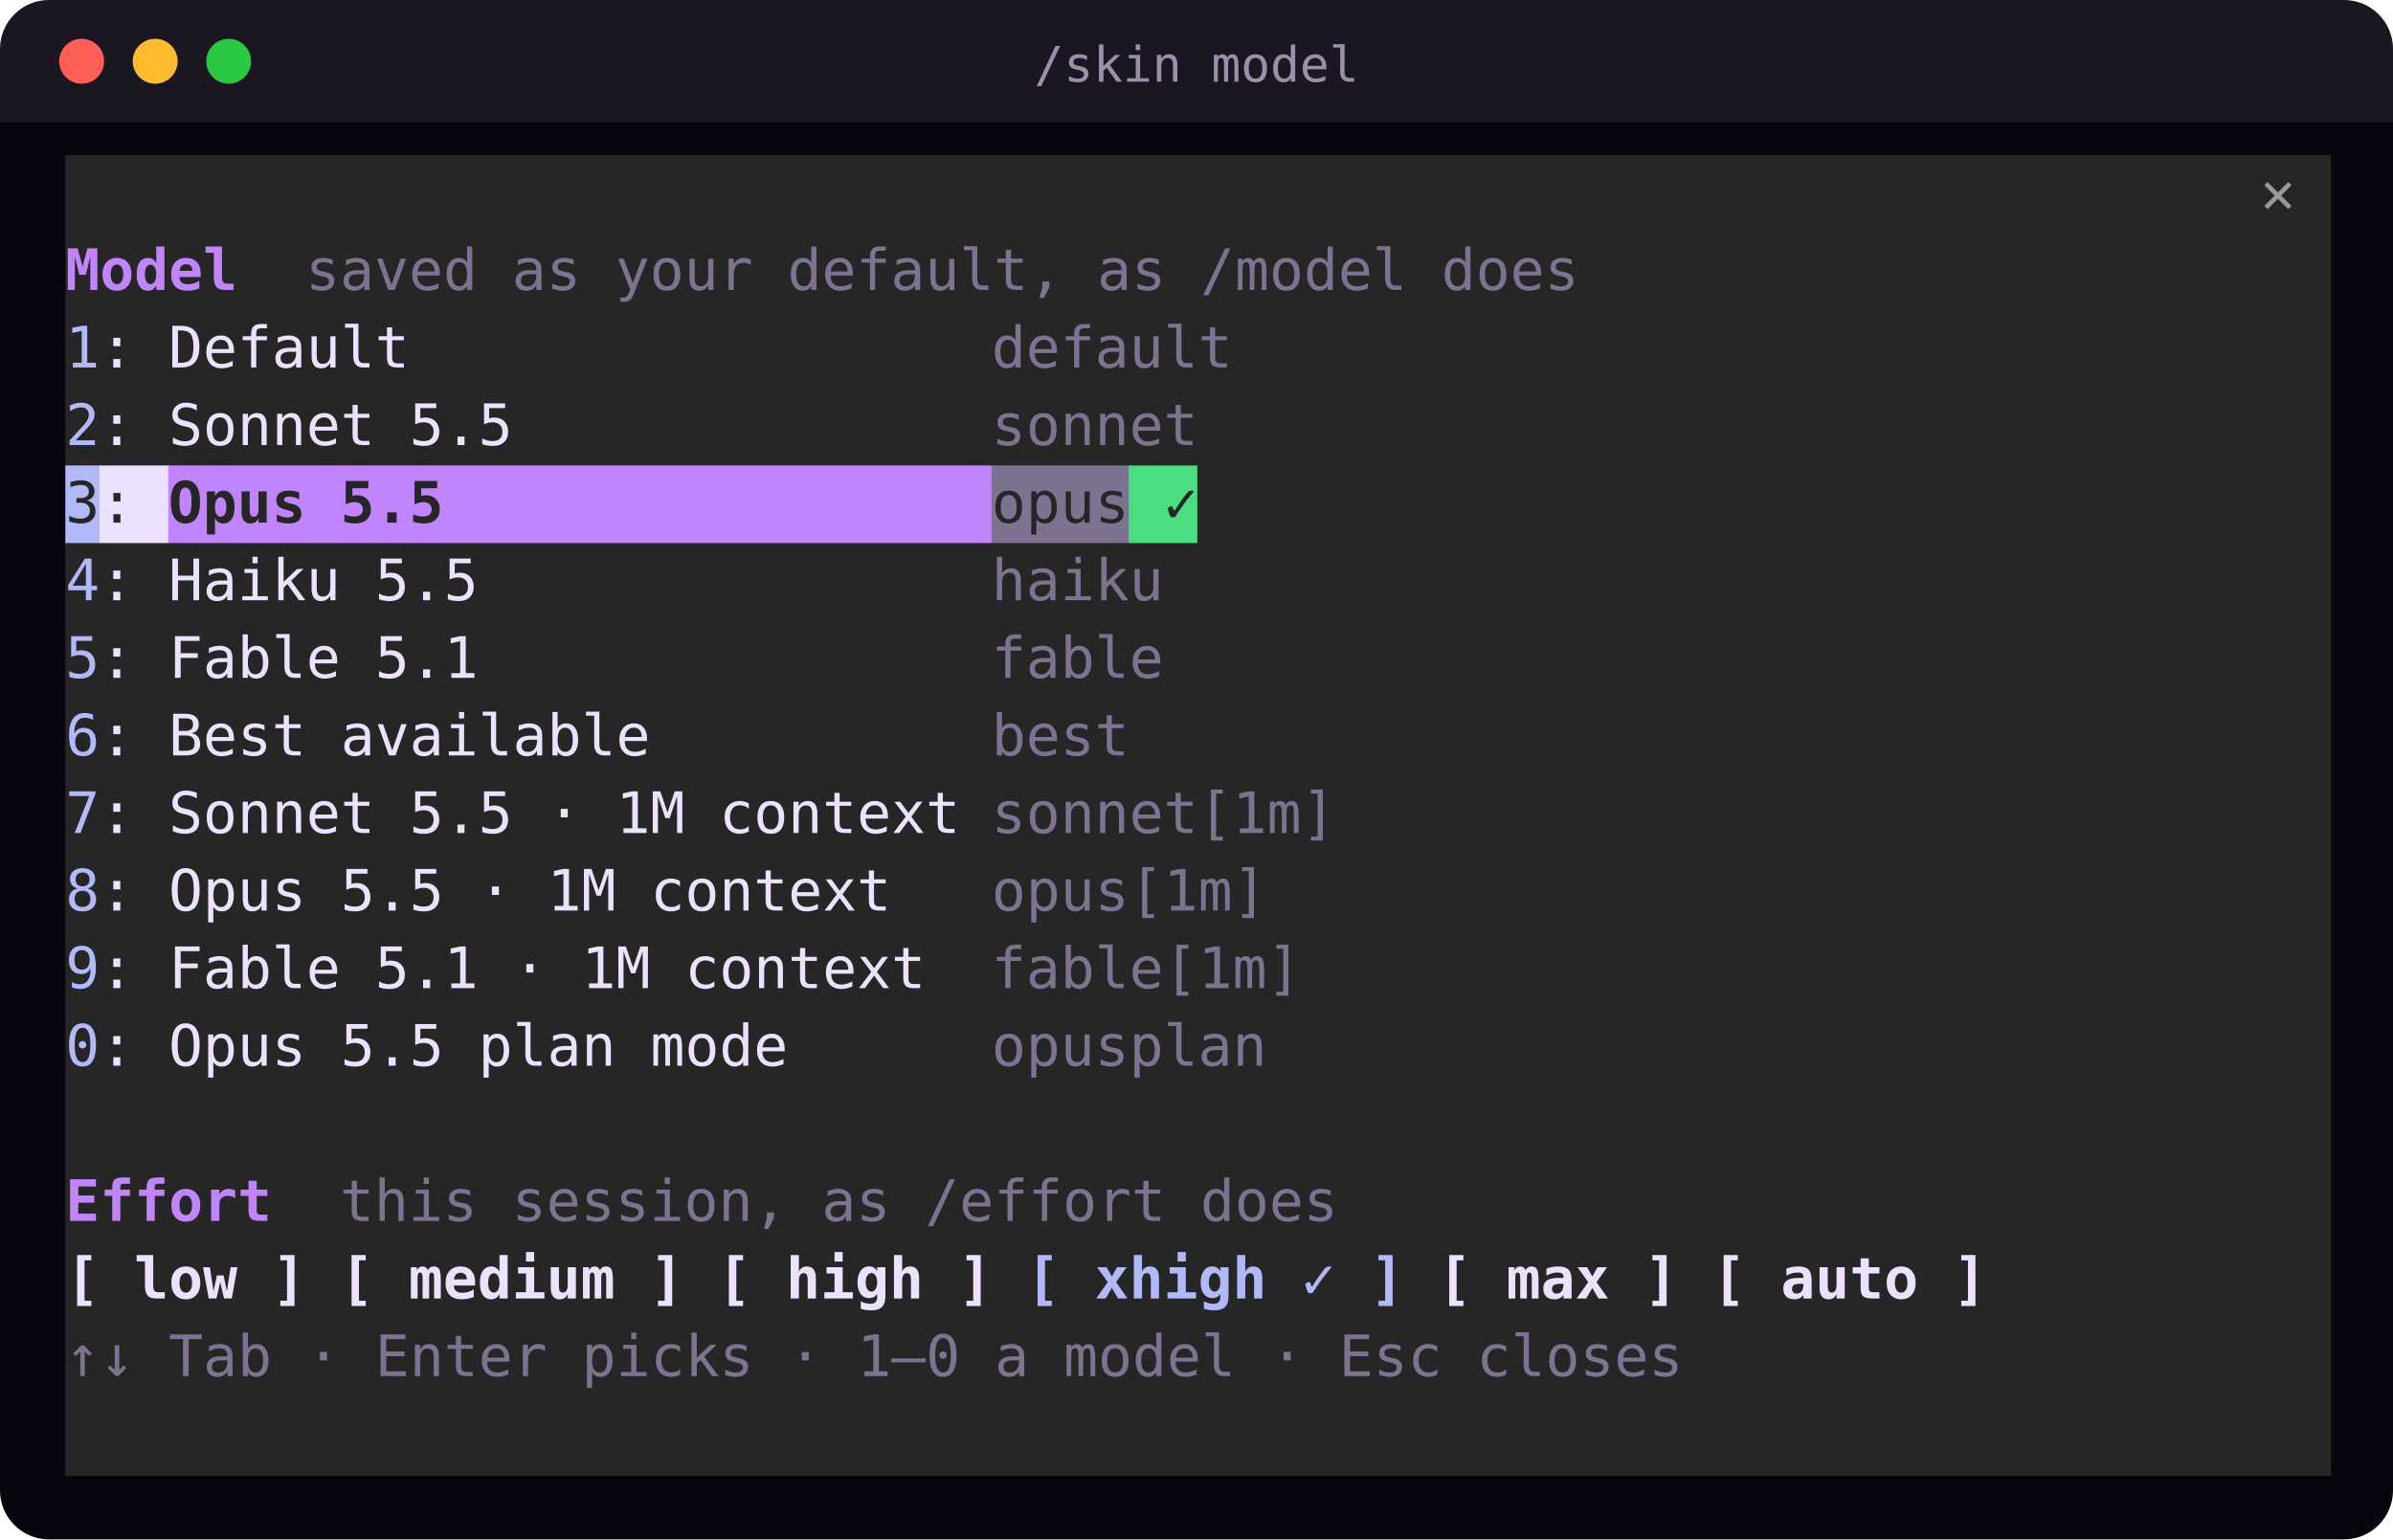
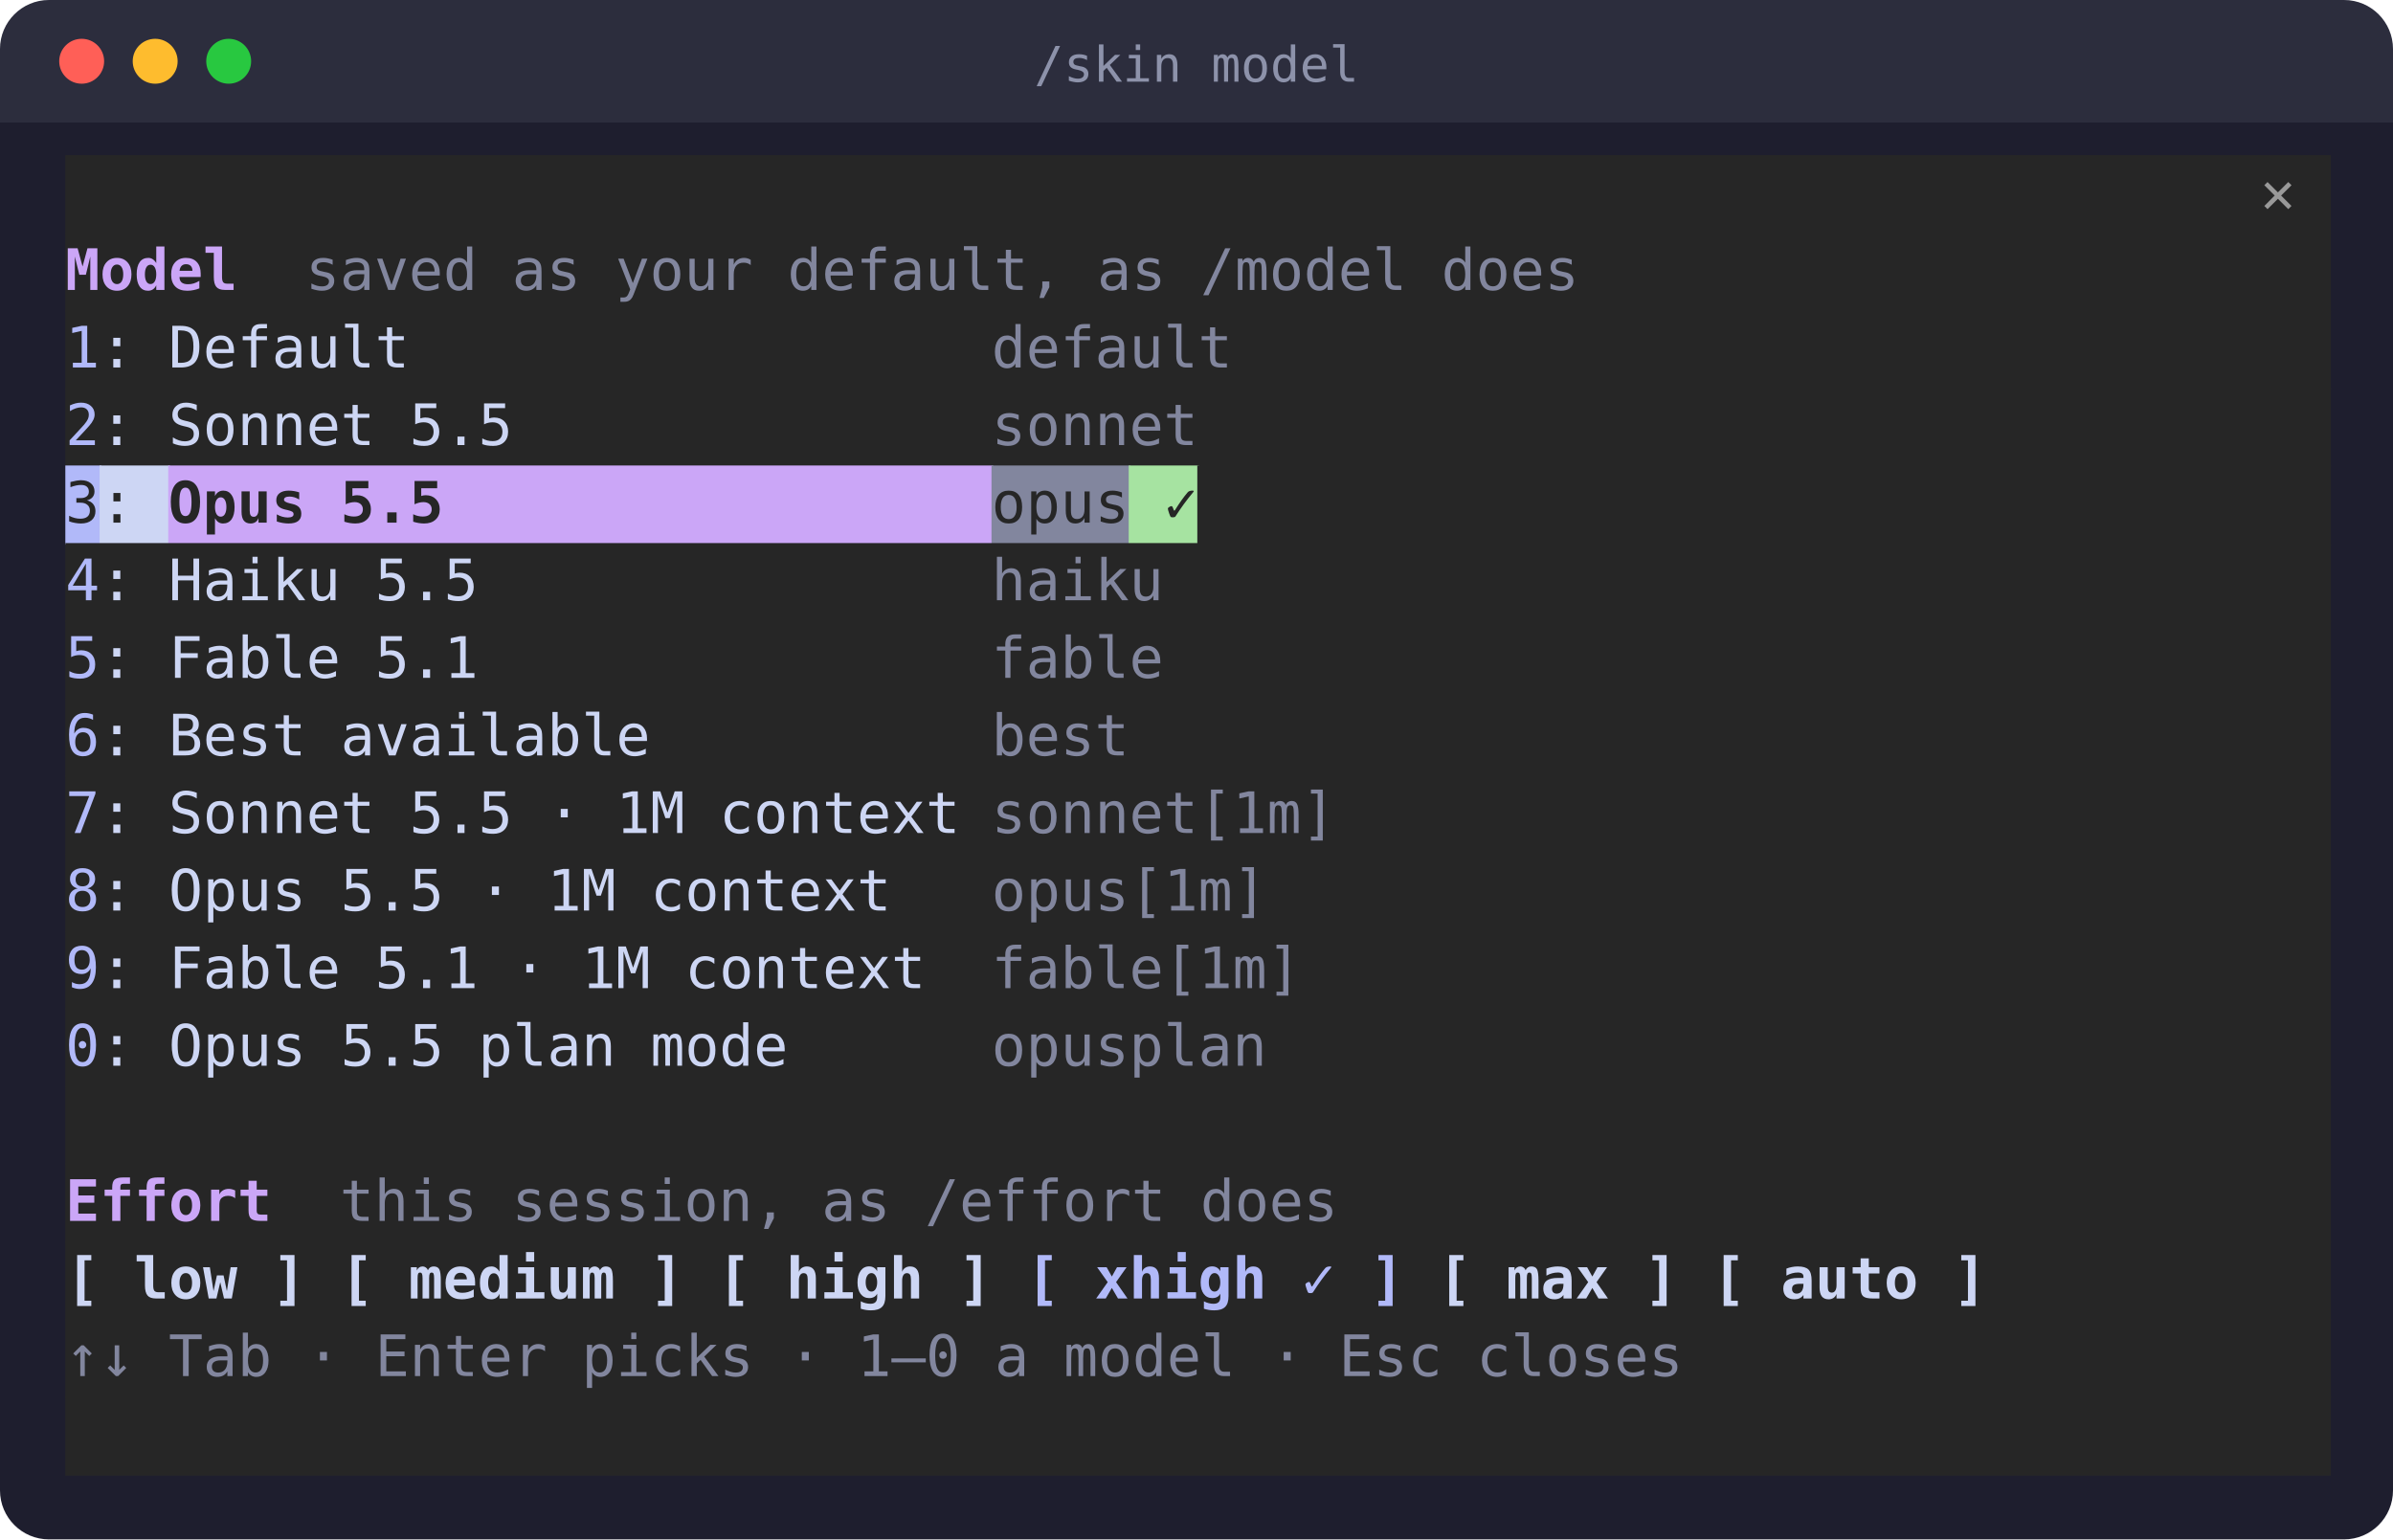
<svg xmlns="http://www.w3.org/2000/svg" width="586" height="377" viewBox="0 0 586 377" font-family="'JetBrains Mono','SF Mono','Cascadia Code',Menlo,Consolas,'DejaVu Sans Mono',monospace" font-size="14" role="img" aria-label="/skin model">
-   <rect width="586" height="377" rx="12" fill="#08050f" />
-   <path d="M0 12a12 12 0 0 1 12-12h562a12 12 0 0 1 12 12v18H0Z" fill="#ece2ff" opacity=".08" />
+   <rect width="586" height="377" rx="12" fill="#1e1e2e" />
+   <path d="M0 12a12 12 0 0 1 12-12h562a12 12 0 0 1 12 12v18H0Z" fill="#cdd6f4" opacity=".08" />
  <circle cx="20" cy="15" r="5.5" fill="#ff5f57" />
  <circle cx="38" cy="15" r="5.5" fill="#febc2e" />
  <circle cx="56" cy="15" r="5.5" fill="#28c840" />
-   <text x="293" y="20" fill="#ece2ff" opacity=".6" text-anchor="middle" font-size="12">/skin model</text>
+   <text x="293" y="20" fill="#cdd6f4" opacity=".6" text-anchor="middle" font-size="12">/skin model</text>
  <rect x="16.0" y="38.0" width="554.8" height="19.4" fill="#262626" />
  <text x="553.6" y="52.0" fill="#999999" textLength="8.4" lengthAdjust="spacingAndGlyphs" xml:space="preserve">✕</text>
  <rect x="16.0" y="57.0" width="554.8" height="19.4" fill="#262626" />
-   <text x="16.0" y="71.0" fill="#c084fc" font-weight="700" textLength="42.0" lengthAdjust="spacingAndGlyphs" xml:space="preserve">Model</text>
-   <text x="74.8" y="71.0" fill="#7d7391" textLength="310.8" lengthAdjust="spacingAndGlyphs" xml:space="preserve">saved as your default, as /model does</text>
+   <text x="16.0" y="71.0" fill="#cba6f7" font-weight="700" textLength="42.0" lengthAdjust="spacingAndGlyphs" xml:space="preserve">Model</text>
+   <text x="74.8" y="71.0" fill="#82869e" textLength="310.8" lengthAdjust="spacingAndGlyphs" xml:space="preserve">saved as your default, as /model does</text>
  <rect x="16.0" y="76.0" width="554.8" height="19.4" fill="#262626" />
  <text x="16.0" y="90.0" fill="#b1b9f9" textLength="8.4" lengthAdjust="spacingAndGlyphs" xml:space="preserve">1</text>
-   <text x="24.4" y="90.0" fill="#ece2ff" textLength="75.6" lengthAdjust="spacingAndGlyphs" xml:space="preserve">: Default</text>
-   <text x="242.8" y="90.0" fill="#7d7391" textLength="58.8" lengthAdjust="spacingAndGlyphs" xml:space="preserve">default</text>
+   <text x="24.4" y="90.0" fill="#cdd6f4" textLength="75.6" lengthAdjust="spacingAndGlyphs" xml:space="preserve">: Default</text>
+   <text x="242.8" y="90.0" fill="#82869e" textLength="58.8" lengthAdjust="spacingAndGlyphs" xml:space="preserve">default</text>
  <rect x="16.0" y="95.0" width="554.8" height="19.4" fill="#262626" />
  <text x="16.0" y="109.0" fill="#b1b9f9" textLength="8.4" lengthAdjust="spacingAndGlyphs" xml:space="preserve">2</text>
-   <text x="24.4" y="109.0" fill="#ece2ff" textLength="100.8" lengthAdjust="spacingAndGlyphs" xml:space="preserve">: Sonnet 5.5</text>
-   <text x="242.8" y="109.0" fill="#7d7391" textLength="50.4" lengthAdjust="spacingAndGlyphs" xml:space="preserve">sonnet</text>
+   <text x="24.4" y="109.0" fill="#cdd6f4" textLength="100.8" lengthAdjust="spacingAndGlyphs" xml:space="preserve">: Sonnet 5.5</text>
+   <text x="242.8" y="109.0" fill="#82869e" textLength="50.4" lengthAdjust="spacingAndGlyphs" xml:space="preserve">sonnet</text>
  <rect x="16.0" y="114.0" width="8.8" height="19.4" fill="#b1b9f9" />
-   <rect x="24.4" y="114.0" width="17.2" height="19.4" fill="#ece2ff" />
-   <rect x="41.2" y="114.0" width="202.0" height="19.4" fill="#c084fc" />
-   <rect x="242.8" y="114.0" width="34.0" height="19.4" fill="#7d7391" />
-   <rect x="276.4" y="114.0" width="17.2" height="19.4" fill="#4ade80" />
+   <rect x="24.4" y="114.0" width="17.2" height="19.4" fill="#cdd6f4" />
+   <rect x="41.2" y="114.0" width="202.0" height="19.4" fill="#cba6f7" />
+   <rect x="242.8" y="114.0" width="34.0" height="19.4" fill="#82869e" />
+   <rect x="276.4" y="114.0" width="17.2" height="19.4" fill="#a6e3a1" />
  <rect x="293.2" y="114.0" width="277.6" height="19.4" fill="#262626" />
  <text x="16.0" y="128.0" fill="#262626" textLength="16.8" lengthAdjust="spacingAndGlyphs" xml:space="preserve">3:</text>
  <text x="41.2" y="128.0" fill="#262626" font-weight="700" textLength="67.2" lengthAdjust="spacingAndGlyphs" xml:space="preserve">Opus 5.5</text>
  <text x="242.8" y="128.0" fill="#262626" textLength="50.4" lengthAdjust="spacingAndGlyphs" xml:space="preserve">opus ✓</text>
  <rect x="16.0" y="133.0" width="554.8" height="19.4" fill="#262626" />
  <text x="16.0" y="147.0" fill="#b1b9f9" textLength="8.4" lengthAdjust="spacingAndGlyphs" xml:space="preserve">4</text>
-   <text x="24.4" y="147.0" fill="#ece2ff" textLength="92.4" lengthAdjust="spacingAndGlyphs" xml:space="preserve">: Haiku 5.5</text>
-   <text x="242.8" y="147.0" fill="#7d7391" textLength="42.0" lengthAdjust="spacingAndGlyphs" xml:space="preserve">haiku</text>
+   <text x="24.4" y="147.0" fill="#cdd6f4" textLength="92.4" lengthAdjust="spacingAndGlyphs" xml:space="preserve">: Haiku 5.5</text>
+   <text x="242.8" y="147.0" fill="#82869e" textLength="42.0" lengthAdjust="spacingAndGlyphs" xml:space="preserve">haiku</text>
  <rect x="16.0" y="152.0" width="554.8" height="19.4" fill="#262626" />
  <text x="16.0" y="166.0" fill="#b1b9f9" textLength="8.4" lengthAdjust="spacingAndGlyphs" xml:space="preserve">5</text>
-   <text x="24.4" y="166.0" fill="#ece2ff" textLength="92.4" lengthAdjust="spacingAndGlyphs" xml:space="preserve">: Fable 5.1</text>
-   <text x="242.8" y="166.0" fill="#7d7391" textLength="42.0" lengthAdjust="spacingAndGlyphs" xml:space="preserve">fable</text>
+   <text x="24.4" y="166.0" fill="#cdd6f4" textLength="92.4" lengthAdjust="spacingAndGlyphs" xml:space="preserve">: Fable 5.1</text>
+   <text x="242.8" y="166.0" fill="#82869e" textLength="42.0" lengthAdjust="spacingAndGlyphs" xml:space="preserve">fable</text>
  <rect x="16.0" y="171.0" width="554.8" height="19.4" fill="#262626" />
  <text x="16.0" y="185.0" fill="#b1b9f9" textLength="8.4" lengthAdjust="spacingAndGlyphs" xml:space="preserve">6</text>
-   <text x="24.4" y="185.0" fill="#ece2ff" textLength="134.4" lengthAdjust="spacingAndGlyphs" xml:space="preserve">: Best available</text>
-   <text x="242.8" y="185.0" fill="#7d7391" textLength="33.6" lengthAdjust="spacingAndGlyphs" xml:space="preserve">best</text>
+   <text x="24.4" y="185.0" fill="#cdd6f4" textLength="134.4" lengthAdjust="spacingAndGlyphs" xml:space="preserve">: Best available</text>
+   <text x="242.8" y="185.0" fill="#82869e" textLength="33.6" lengthAdjust="spacingAndGlyphs" xml:space="preserve">best</text>
  <rect x="16.0" y="190.0" width="554.8" height="19.4" fill="#262626" />
  <text x="16.0" y="204.0" fill="#b1b9f9" textLength="8.4" lengthAdjust="spacingAndGlyphs" xml:space="preserve">7</text>
-   <text x="24.4" y="204.0" fill="#ece2ff" textLength="210.0" lengthAdjust="spacingAndGlyphs" xml:space="preserve">: Sonnet 5.5 · 1M context</text>
-   <text x="242.8" y="204.0" fill="#7d7391" textLength="84.0" lengthAdjust="spacingAndGlyphs" xml:space="preserve">sonnet[1m]</text>
+   <text x="24.4" y="204.0" fill="#cdd6f4" textLength="210.0" lengthAdjust="spacingAndGlyphs" xml:space="preserve">: Sonnet 5.5 · 1M context</text>
+   <text x="242.8" y="204.0" fill="#82869e" textLength="84.0" lengthAdjust="spacingAndGlyphs" xml:space="preserve">sonnet[1m]</text>
  <rect x="16.0" y="209.0" width="554.8" height="19.4" fill="#262626" />
  <text x="16.0" y="223.0" fill="#b1b9f9" textLength="8.4" lengthAdjust="spacingAndGlyphs" xml:space="preserve">8</text>
-   <text x="24.4" y="223.0" fill="#ece2ff" textLength="193.2" lengthAdjust="spacingAndGlyphs" xml:space="preserve">: Opus 5.5 · 1M context</text>
-   <text x="242.8" y="223.0" fill="#7d7391" textLength="67.2" lengthAdjust="spacingAndGlyphs" xml:space="preserve">opus[1m]</text>
+   <text x="24.4" y="223.0" fill="#cdd6f4" textLength="193.2" lengthAdjust="spacingAndGlyphs" xml:space="preserve">: Opus 5.5 · 1M context</text>
+   <text x="242.8" y="223.0" fill="#82869e" textLength="67.2" lengthAdjust="spacingAndGlyphs" xml:space="preserve">opus[1m]</text>
  <rect x="16.0" y="228.0" width="554.8" height="19.4" fill="#262626" />
  <text x="16.0" y="242.0" fill="#b1b9f9" textLength="8.4" lengthAdjust="spacingAndGlyphs" xml:space="preserve">9</text>
-   <text x="24.4" y="242.0" fill="#ece2ff" textLength="201.6" lengthAdjust="spacingAndGlyphs" xml:space="preserve">: Fable 5.1 · 1M context</text>
-   <text x="242.8" y="242.0" fill="#7d7391" textLength="75.6" lengthAdjust="spacingAndGlyphs" xml:space="preserve">fable[1m]</text>
+   <text x="24.4" y="242.0" fill="#cdd6f4" textLength="201.6" lengthAdjust="spacingAndGlyphs" xml:space="preserve">: Fable 5.1 · 1M context</text>
+   <text x="242.8" y="242.0" fill="#82869e" textLength="75.6" lengthAdjust="spacingAndGlyphs" xml:space="preserve">fable[1m]</text>
  <rect x="16.0" y="247.0" width="554.8" height="19.4" fill="#262626" />
  <text x="16.0" y="261.0" fill="#b1b9f9" textLength="8.4" lengthAdjust="spacingAndGlyphs" xml:space="preserve">0</text>
-   <text x="24.4" y="261.0" fill="#ece2ff" textLength="168.0" lengthAdjust="spacingAndGlyphs" xml:space="preserve">: Opus 5.5 plan mode</text>
-   <text x="242.8" y="261.0" fill="#7d7391" textLength="67.2" lengthAdjust="spacingAndGlyphs" xml:space="preserve">opusplan</text>
+   <text x="24.4" y="261.0" fill="#cdd6f4" textLength="168.0" lengthAdjust="spacingAndGlyphs" xml:space="preserve">: Opus 5.5 plan mode</text>
+   <text x="242.8" y="261.0" fill="#82869e" textLength="67.2" lengthAdjust="spacingAndGlyphs" xml:space="preserve">opusplan</text>
  <rect x="16.0" y="266.0" width="554.8" height="19.4" fill="#262626" />
  <rect x="16.0" y="285.0" width="554.8" height="19.4" fill="#262626" />
-   <text x="16.0" y="299.0" fill="#c084fc" font-weight="700" textLength="50.4" lengthAdjust="spacingAndGlyphs" xml:space="preserve">Effort</text>
-   <text x="83.2" y="299.0" fill="#7d7391" textLength="243.6" lengthAdjust="spacingAndGlyphs" xml:space="preserve">this session, as /effort does</text>
+   <text x="16.0" y="299.0" fill="#cba6f7" font-weight="700" textLength="50.4" lengthAdjust="spacingAndGlyphs" xml:space="preserve">Effort</text>
+   <text x="83.2" y="299.0" fill="#82869e" textLength="243.6" lengthAdjust="spacingAndGlyphs" xml:space="preserve">this session, as /effort does</text>
  <rect x="16.0" y="304.0" width="554.8" height="19.4" fill="#262626" />
-   <text x="16.0" y="318.0" fill="#ece2ff" font-weight="700" textLength="58.8" lengthAdjust="spacingAndGlyphs" xml:space="preserve">[ low ]</text>
-   <text x="83.2" y="318.0" fill="#ece2ff" font-weight="700" textLength="84.0" lengthAdjust="spacingAndGlyphs" xml:space="preserve">[ medium ]</text>
-   <text x="175.6" y="318.0" fill="#ece2ff" font-weight="700" textLength="67.2" lengthAdjust="spacingAndGlyphs" xml:space="preserve">[ high ]</text>
+   <text x="16.0" y="318.0" fill="#cdd6f4" font-weight="700" textLength="58.8" lengthAdjust="spacingAndGlyphs" xml:space="preserve">[ low ]</text>
+   <text x="83.2" y="318.0" fill="#cdd6f4" font-weight="700" textLength="84.0" lengthAdjust="spacingAndGlyphs" xml:space="preserve">[ medium ]</text>
+   <text x="175.6" y="318.0" fill="#cdd6f4" font-weight="700" textLength="67.2" lengthAdjust="spacingAndGlyphs" xml:space="preserve">[ high ]</text>
  <text x="251.2" y="318.0" fill="#b1b9f9" font-weight="700" textLength="92.4" lengthAdjust="spacingAndGlyphs" xml:space="preserve">[ xhigh ✓ ]</text>
-   <text x="352.0" y="318.0" fill="#ece2ff" font-weight="700" textLength="58.8" lengthAdjust="spacingAndGlyphs" xml:space="preserve">[ max ]</text>
-   <text x="419.2" y="318.0" fill="#ece2ff" font-weight="700" textLength="67.2" lengthAdjust="spacingAndGlyphs" xml:space="preserve">[ auto ]</text>
+   <text x="352.0" y="318.0" fill="#cdd6f4" font-weight="700" textLength="58.8" lengthAdjust="spacingAndGlyphs" xml:space="preserve">[ max ]</text>
+   <text x="419.2" y="318.0" fill="#cdd6f4" font-weight="700" textLength="67.2" lengthAdjust="spacingAndGlyphs" xml:space="preserve">[ auto ]</text>
  <rect x="16.0" y="323.0" width="554.8" height="19.4" fill="#262626" />
-   <text x="16.0" y="337.0" fill="#7d7391" textLength="394.8" lengthAdjust="spacingAndGlyphs" xml:space="preserve">↑↓ Tab · Enter picks · 1–0 a model · Esc closes</text>
+   <text x="16.0" y="337.0" fill="#82869e" textLength="394.8" lengthAdjust="spacingAndGlyphs" xml:space="preserve">↑↓ Tab · Enter picks · 1–0 a model · Esc closes</text>
  <rect x="16.0" y="342.0" width="554.8" height="19.4" fill="#262626" />
</svg>
